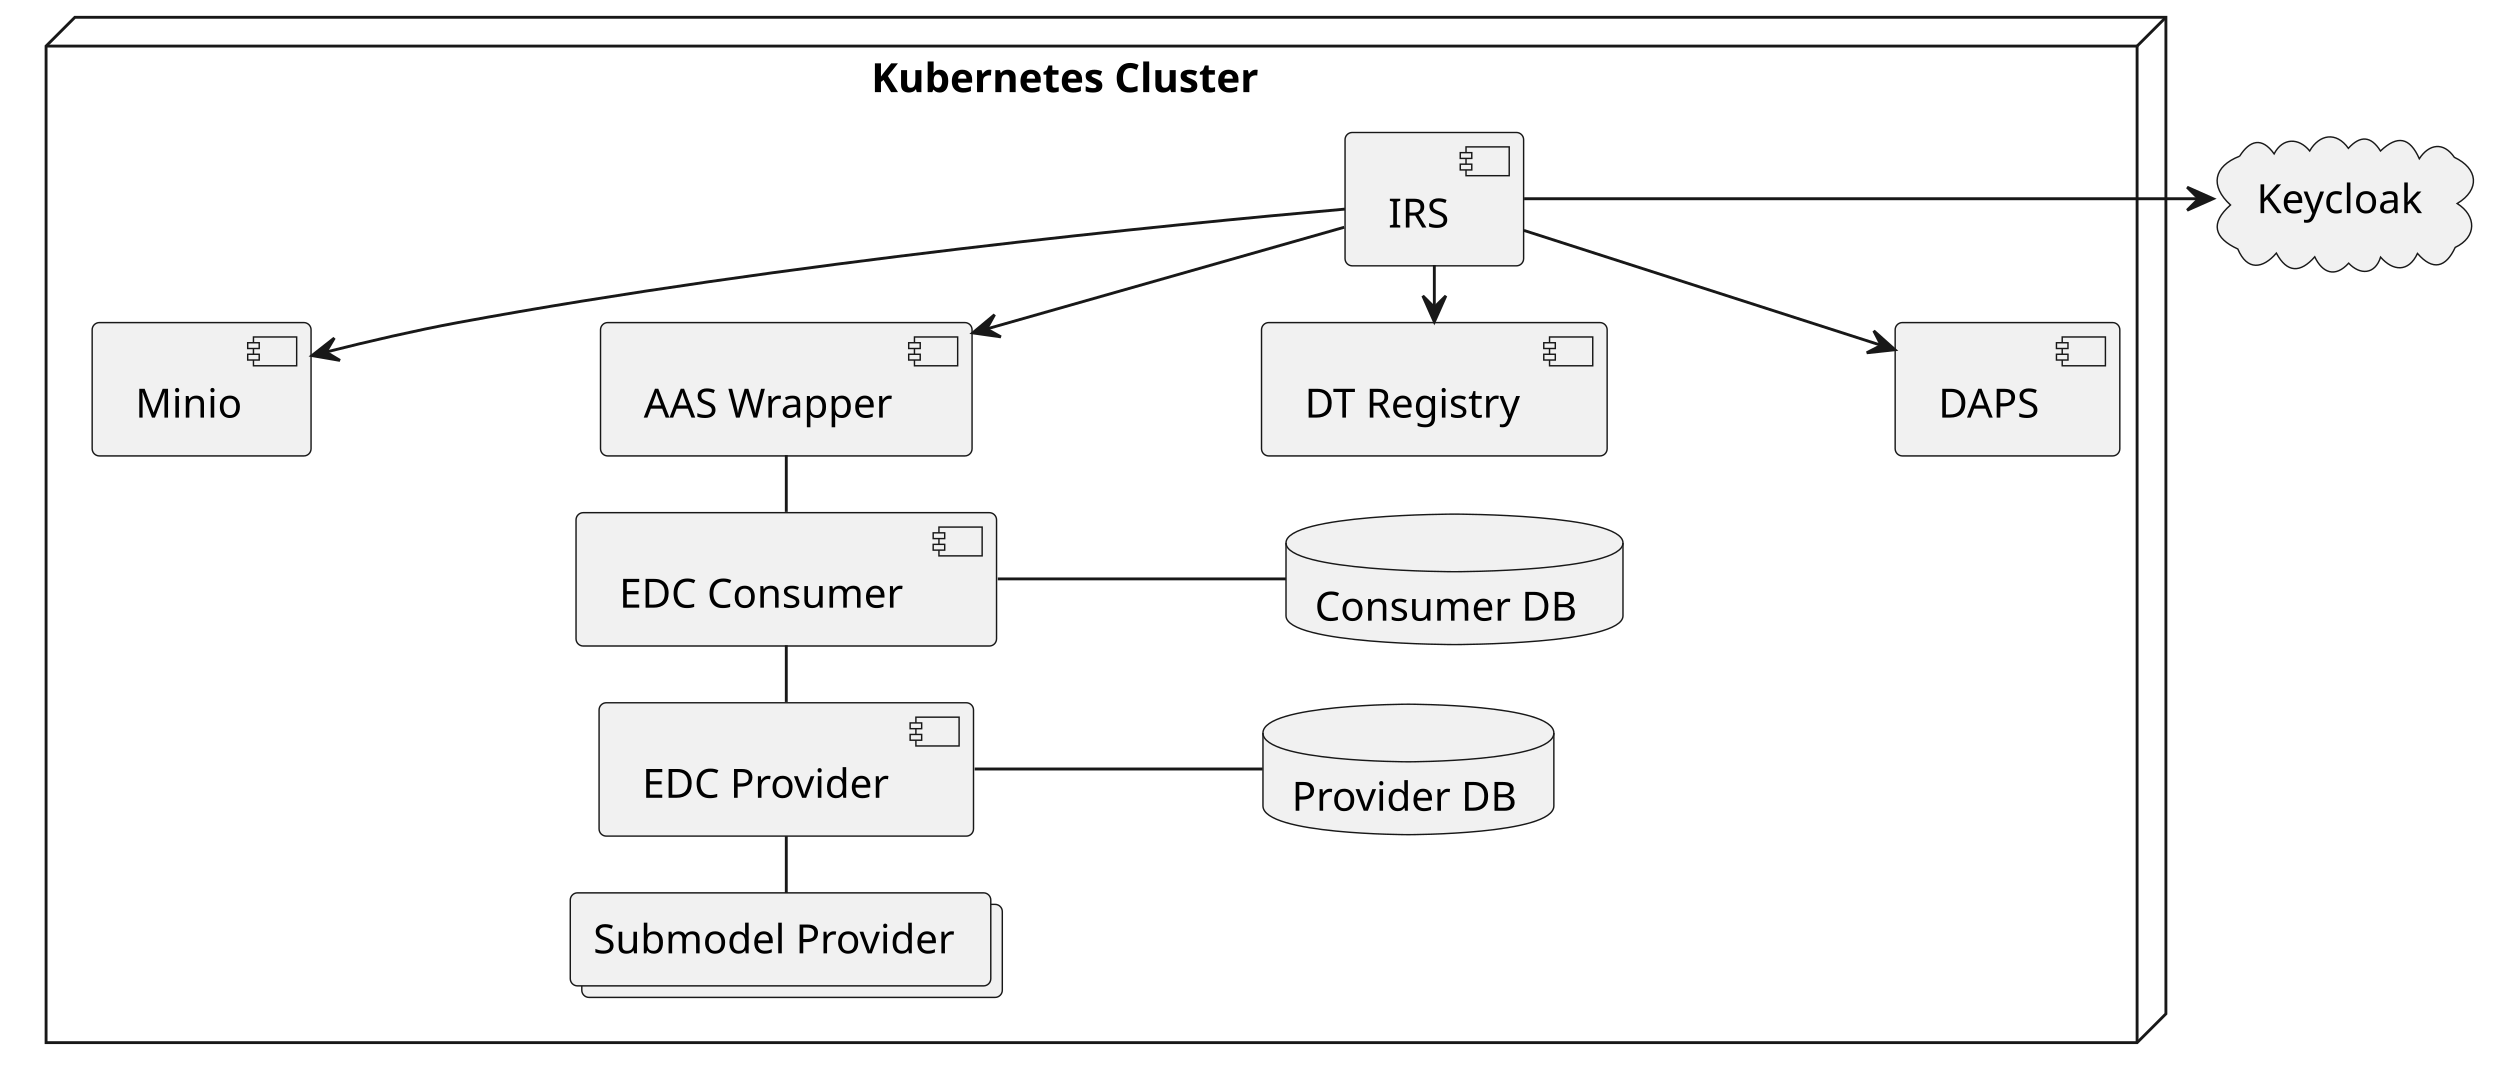
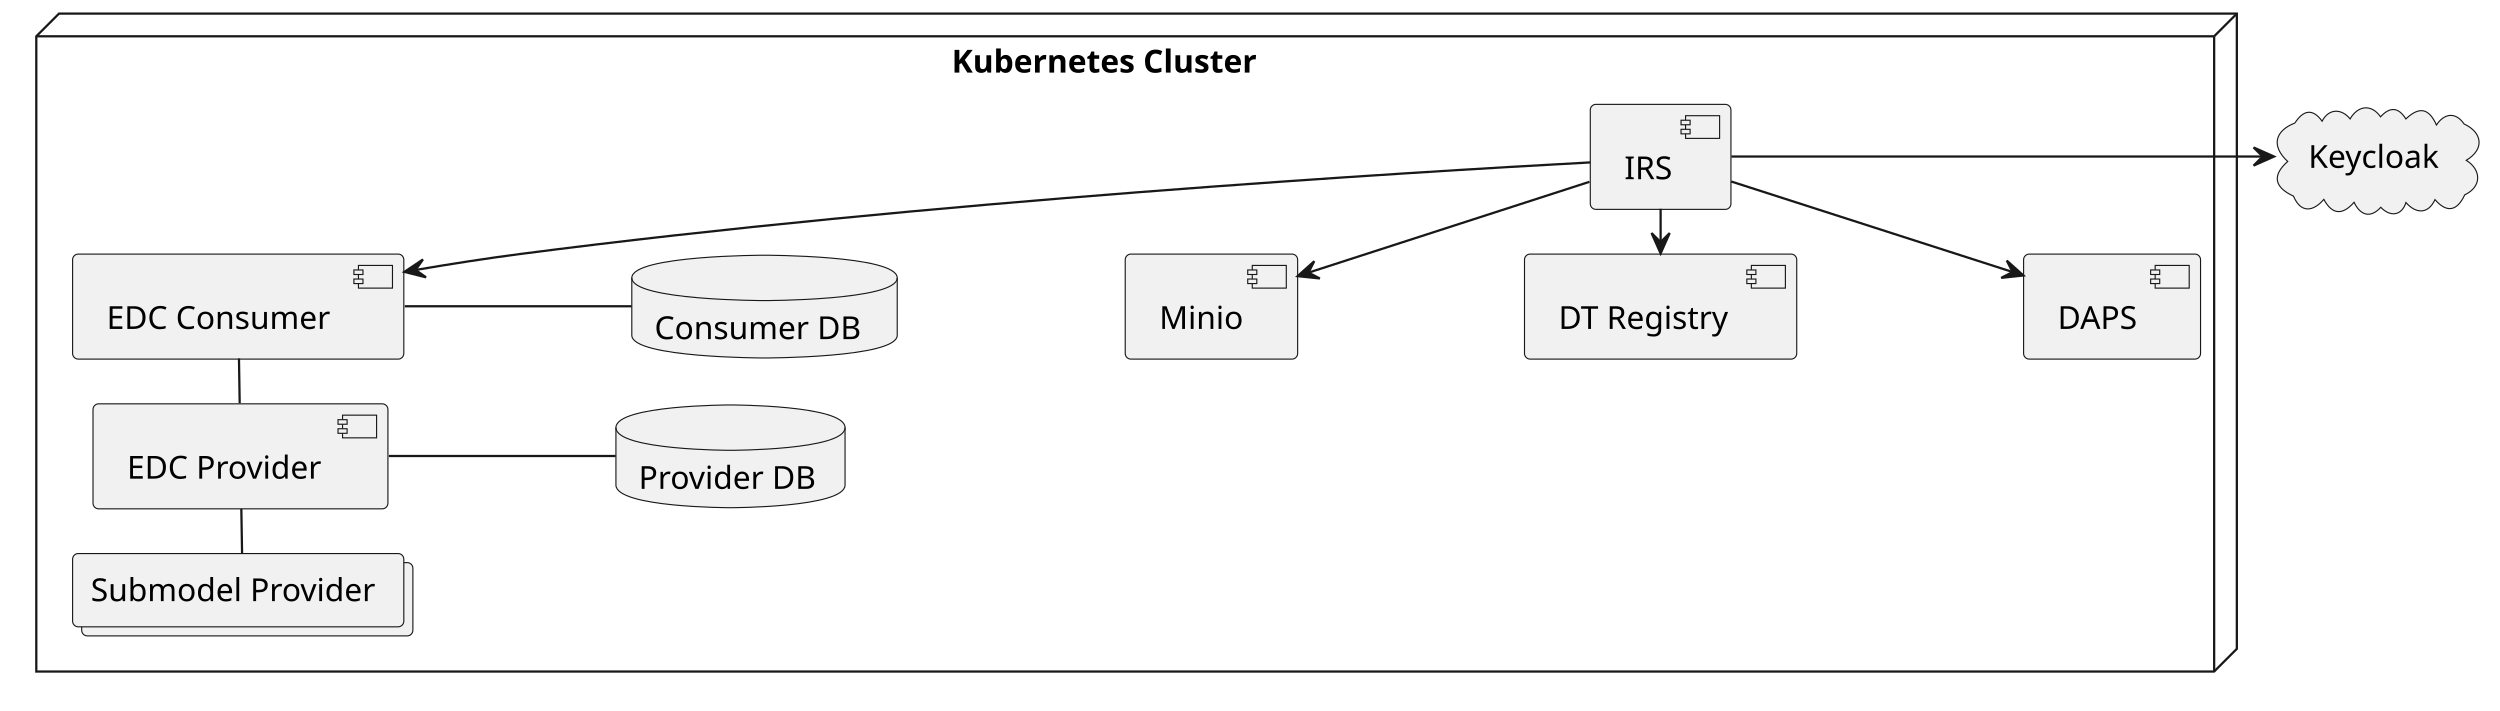
- <svg xmlns="http://www.w3.org/2000/svg" contentStyleType="text/css" height="379px" preserveAspectRatio="none" style="width:868px;height:379px;background:#FFFFFF;" version="1.1" viewBox="0 0 868 379" width="868px" zoomAndPan="magnify">
+ <svg xmlns="http://www.w3.org/2000/svg" contentStyleType="text/css" height="313px" preserveAspectRatio="none" style="width:1102px;height:313px;background:#FFFFFF;" version="1.1" viewBox="0 0 1102 313" width="1102px" zoomAndPan="magnify">
  <defs />
  <g>
    <g id="cluster_k8s">
-       <polygon points="16,16,26,6,752,6,752,352,742,362,16,362,16,16" style="stroke:#181818;stroke-width:1.0;fill:none;" />
-       <line style="stroke:#181818;stroke-width:1.0;fill:none;" x1="742" x2="752" y1="16" y2="6" />
-       <line style="stroke:#181818;stroke-width:1.0;fill:none;" x1="16" x2="742" y1="16" y2="16" />
-       <line style="stroke:#181818;stroke-width:1.0;fill:none;" x1="742" x2="742" y1="16" y2="362" />
-       <text fill="#000000" font-family="sans-serif" font-size="14" font-weight="bold" lengthAdjust="spacing" textLength="155" x="302.5" y="31.995">Kubernetes Cluster</text>
+       <polygon points="16,16,26,6,986,6,986,286,976,296,16,296,16,16" style="stroke:#181818;stroke-width:1.0;fill:none;" />
+       <line style="stroke:#181818;stroke-width:1.0;fill:none;" x1="976" x2="986" y1="16" y2="6" />
+       <line style="stroke:#181818;stroke-width:1.0;fill:none;" x1="16" x2="976" y1="16" y2="16" />
+       <line style="stroke:#181818;stroke-width:1.0;fill:none;" x1="976" x2="976" y1="16" y2="296" />
+       <text fill="#000000" font-family="sans-serif" font-size="14" font-weight="bold" lengthAdjust="spacing" textLength="155" x="419.5" y="31.995">Kubernetes Cluster</text>
    </g>
    <g id="elem_IRS">
-       <rect fill="#F1F1F1" height="46.297" rx="2.5" ry="2.5" style="stroke:#181818;stroke-width:0.5;" width="62" x="467" y="46" />
-       <rect fill="#F1F1F1" height="10" style="stroke:#181818;stroke-width:0.5;" width="15" x="509" y="51" />
-       <rect fill="#F1F1F1" height="2" style="stroke:#181818;stroke-width:0.5;" width="4" x="507" y="53" />
-       <rect fill="#F1F1F1" height="2" style="stroke:#181818;stroke-width:0.5;" width="4" x="507" y="57" />
-       <text fill="#000000" font-family="sans-serif" font-size="14" lengthAdjust="spacing" textLength="22" x="482" y="78.995">IRS</text>
+       <rect fill="#F1F1F1" height="46.297" rx="2.5" ry="2.5" style="stroke:#181818;stroke-width:0.5;" width="62" x="701" y="46" />
+       <rect fill="#F1F1F1" height="10" style="stroke:#181818;stroke-width:0.5;" width="15" x="743" y="51" />
+       <rect fill="#F1F1F1" height="2" style="stroke:#181818;stroke-width:0.5;" width="4" x="741" y="53" />
+       <rect fill="#F1F1F1" height="2" style="stroke:#181818;stroke-width:0.5;" width="4" x="741" y="57" />
+       <text fill="#000000" font-family="sans-serif" font-size="14" lengthAdjust="spacing" textLength="22" x="716" y="78.995">IRS</text>
    </g>
    <g id="elem_Minio">
-       <rect fill="#F1F1F1" height="46.297" rx="2.5" ry="2.5" style="stroke:#181818;stroke-width:0.5;" width="76" x="32" y="112" />
-       <rect fill="#F1F1F1" height="10" style="stroke:#181818;stroke-width:0.5;" width="15" x="88" y="117" />
-       <rect fill="#F1F1F1" height="2" style="stroke:#181818;stroke-width:0.5;" width="4" x="86" y="119" />
-       <rect fill="#F1F1F1" height="2" style="stroke:#181818;stroke-width:0.5;" width="4" x="86" y="123" />
-       <text fill="#000000" font-family="sans-serif" font-size="14" lengthAdjust="spacing" textLength="36" x="47" y="144.995">Minio</text>
-     </g>
-     <g id="elem_aasw">
-       <rect fill="#F1F1F1" height="46.297" rx="2.5" ry="2.5" style="stroke:#181818;stroke-width:0.5;" width="129" x="208.5" y="112" />
-       <rect fill="#F1F1F1" height="10" style="stroke:#181818;stroke-width:0.5;" width="15" x="317.5" y="117" />
-       <rect fill="#F1F1F1" height="2" style="stroke:#181818;stroke-width:0.5;" width="4" x="315.5" y="119" />
-       <rect fill="#F1F1F1" height="2" style="stroke:#181818;stroke-width:0.5;" width="4" x="315.5" y="123" />
-       <text fill="#000000" font-family="sans-serif" font-size="14" lengthAdjust="spacing" textLength="89" x="223.5" y="144.995">AAS Wrapper</text>
+       <rect fill="#F1F1F1" height="46.297" rx="2.5" ry="2.5" style="stroke:#181818;stroke-width:0.5;" width="76" x="496" y="112" />
+       <rect fill="#F1F1F1" height="10" style="stroke:#181818;stroke-width:0.5;" width="15" x="552" y="117" />
+       <rect fill="#F1F1F1" height="2" style="stroke:#181818;stroke-width:0.5;" width="4" x="550" y="119" />
+       <rect fill="#F1F1F1" height="2" style="stroke:#181818;stroke-width:0.5;" width="4" x="550" y="123" />
+       <text fill="#000000" font-family="sans-serif" font-size="14" lengthAdjust="spacing" textLength="36" x="511" y="144.995">Minio</text>
    </g>
    <g id="elem_dtr">
-       <rect fill="#F1F1F1" height="46.297" rx="2.5" ry="2.5" style="stroke:#181818;stroke-width:0.5;" width="120" x="438" y="112" />
-       <rect fill="#F1F1F1" height="10" style="stroke:#181818;stroke-width:0.5;" width="15" x="538" y="117" />
-       <rect fill="#F1F1F1" height="2" style="stroke:#181818;stroke-width:0.5;" width="4" x="536" y="119" />
-       <rect fill="#F1F1F1" height="2" style="stroke:#181818;stroke-width:0.5;" width="4" x="536" y="123" />
-       <text fill="#000000" font-family="sans-serif" font-size="14" lengthAdjust="spacing" textLength="80" x="453" y="144.995">DT Registry</text>
+       <rect fill="#F1F1F1" height="46.297" rx="2.5" ry="2.5" style="stroke:#181818;stroke-width:0.5;" width="120" x="672" y="112" />
+       <rect fill="#F1F1F1" height="10" style="stroke:#181818;stroke-width:0.5;" width="15" x="772" y="117" />
+       <rect fill="#F1F1F1" height="2" style="stroke:#181818;stroke-width:0.5;" width="4" x="770" y="119" />
+       <rect fill="#F1F1F1" height="2" style="stroke:#181818;stroke-width:0.5;" width="4" x="770" y="123" />
+       <text fill="#000000" font-family="sans-serif" font-size="14" lengthAdjust="spacing" textLength="80" x="687" y="144.995">DT Registry</text>
    </g>
    <g id="elem_consumer">
-       <rect fill="#F1F1F1" height="46.297" rx="2.5" ry="2.5" style="stroke:#181818;stroke-width:0.5;" width="146" x="200" y="178" />
-       <rect fill="#F1F1F1" height="10" style="stroke:#181818;stroke-width:0.5;" width="15" x="326" y="183" />
-       <rect fill="#F1F1F1" height="2" style="stroke:#181818;stroke-width:0.5;" width="4" x="324" y="185" />
-       <rect fill="#F1F1F1" height="2" style="stroke:#181818;stroke-width:0.5;" width="4" x="324" y="189" />
-       <text fill="#000000" font-family="sans-serif" font-size="14" lengthAdjust="spacing" textLength="106" x="215" y="210.995">EDC Consumer</text>
+       <rect fill="#F1F1F1" height="46.297" rx="2.5" ry="2.5" style="stroke:#181818;stroke-width:0.5;" width="146" x="32" y="112" />
+       <rect fill="#F1F1F1" height="10" style="stroke:#181818;stroke-width:0.5;" width="15" x="158" y="117" />
+       <rect fill="#F1F1F1" height="2" style="stroke:#181818;stroke-width:0.5;" width="4" x="156" y="119" />
+       <rect fill="#F1F1F1" height="2" style="stroke:#181818;stroke-width:0.5;" width="4" x="156" y="123" />
+       <text fill="#000000" font-family="sans-serif" font-size="14" lengthAdjust="spacing" textLength="106" x="47" y="144.995">EDC Consumer</text>
    </g>
    <g id="elem_provider">
-       <rect fill="#F1F1F1" height="46.297" rx="2.5" ry="2.5" style="stroke:#181818;stroke-width:0.5;" width="130" x="208" y="244" />
-       <rect fill="#F1F1F1" height="10" style="stroke:#181818;stroke-width:0.5;" width="15" x="318" y="249" />
-       <rect fill="#F1F1F1" height="2" style="stroke:#181818;stroke-width:0.5;" width="4" x="316" y="251" />
-       <rect fill="#F1F1F1" height="2" style="stroke:#181818;stroke-width:0.5;" width="4" x="316" y="255" />
-       <text fill="#000000" font-family="sans-serif" font-size="14" lengthAdjust="spacing" textLength="90" x="223" y="276.995">EDC Provider</text>
+       <rect fill="#F1F1F1" height="46.297" rx="2.5" ry="2.5" style="stroke:#181818;stroke-width:0.5;" width="130" x="41" y="178" />
+       <rect fill="#F1F1F1" height="10" style="stroke:#181818;stroke-width:0.5;" width="15" x="151" y="183" />
+       <rect fill="#F1F1F1" height="2" style="stroke:#181818;stroke-width:0.5;" width="4" x="149" y="185" />
+       <rect fill="#F1F1F1" height="2" style="stroke:#181818;stroke-width:0.5;" width="4" x="149" y="189" />
+       <text fill="#000000" font-family="sans-serif" font-size="14" lengthAdjust="spacing" textLength="90" x="56" y="210.995">EDC Provider</text>
    </g>
    <g id="elem_cdb">
-       <path d="M446.5,188.5 C446.5,178.5 505,178.5 505,178.5 C505,178.5 563.5,178.5 563.5,188.5 L563.5,213.797 C563.5,223.797 505,223.797 505,223.797 C505,223.797 446.5,223.797 446.5,213.797 L446.5,188.5 " fill="#F1F1F1" style="stroke:#181818;stroke-width:0.5;" />
-       <path d="M446.5,188.5 C446.5,198.5 505,198.5 505,198.5 C505,198.5 563.5,198.5 563.5,188.5 " fill="none" style="stroke:#181818;stroke-width:0.5;" />
-       <text fill="#000000" font-family="sans-serif" font-size="14" lengthAdjust="spacing" textLength="97" x="456.5" y="215.495">Consumer DB</text>
+       <path d="M278.5,122.5 C278.5,112.5 337,112.5 337,112.5 C337,112.5 395.5,112.5 395.5,122.5 L395.5,147.797 C395.5,157.797 337,157.797 337,157.797 C337,157.797 278.5,157.797 278.5,147.797 L278.5,122.5 " fill="#F1F1F1" style="stroke:#181818;stroke-width:0.5;" />
+       <path d="M278.5,122.5 C278.5,132.5 337,132.5 337,132.5 C337,132.5 395.5,132.5 395.5,122.5 " fill="none" style="stroke:#181818;stroke-width:0.5;" />
+       <text fill="#000000" font-family="sans-serif" font-size="14" lengthAdjust="spacing" textLength="97" x="288.5" y="149.495">Consumer DB</text>
    </g>
    <g id="elem_pdb">
-       <path d="M438.5,254.5 C438.5,244.5 489,244.5 489,244.5 C489,244.5 539.5,244.5 539.5,254.5 L539.5,279.797 C539.5,289.797 489,289.797 489,289.797 C489,289.797 438.5,289.797 438.5,279.797 L438.5,254.5 " fill="#F1F1F1" style="stroke:#181818;stroke-width:0.5;" />
-       <path d="M438.5,254.5 C438.5,264.5 489,264.5 489,264.5 C489,264.5 539.5,264.5 539.5,254.5 " fill="none" style="stroke:#181818;stroke-width:0.5;" />
-       <text fill="#000000" font-family="sans-serif" font-size="14" lengthAdjust="spacing" textLength="81" x="448.5" y="281.495">Provider DB</text>
+       <path d="M271.5,188.5 C271.5,178.5 322,178.5 322,178.5 C322,178.5 372.5,178.5 372.5,188.5 L372.5,213.797 C372.5,223.797 322,223.797 322,223.797 C322,223.797 271.5,223.797 271.5,213.797 L271.5,188.5 " fill="#F1F1F1" style="stroke:#181818;stroke-width:0.5;" />
+       <path d="M271.5,188.5 C271.5,198.5 322,198.5 322,198.5 C322,198.5 372.5,198.5 372.5,188.5 " fill="none" style="stroke:#181818;stroke-width:0.5;" />
+       <text fill="#000000" font-family="sans-serif" font-size="14" lengthAdjust="spacing" textLength="81" x="281.5" y="215.495">Provider DB</text>
    </g>
    <g id="elem_daps">
-       <rect fill="#F1F1F1" height="46.297" rx="2.5" ry="2.5" style="stroke:#181818;stroke-width:0.5;" width="78" x="658" y="112" />
-       <rect fill="#F1F1F1" height="10" style="stroke:#181818;stroke-width:0.5;" width="15" x="716" y="117" />
-       <rect fill="#F1F1F1" height="2" style="stroke:#181818;stroke-width:0.5;" width="4" x="714" y="119" />
-       <rect fill="#F1F1F1" height="2" style="stroke:#181818;stroke-width:0.5;" width="4" x="714" y="123" />
-       <text fill="#000000" font-family="sans-serif" font-size="14" lengthAdjust="spacing" textLength="38" x="673" y="144.995">DAPS</text>
+       <rect fill="#F1F1F1" height="46.297" rx="2.5" ry="2.5" style="stroke:#181818;stroke-width:0.5;" width="78" x="892" y="112" />
+       <rect fill="#F1F1F1" height="10" style="stroke:#181818;stroke-width:0.5;" width="15" x="950" y="117" />
+       <rect fill="#F1F1F1" height="2" style="stroke:#181818;stroke-width:0.5;" width="4" x="948" y="119" />
+       <rect fill="#F1F1F1" height="2" style="stroke:#181818;stroke-width:0.5;" width="4" x="948" y="123" />
+       <text fill="#000000" font-family="sans-serif" font-size="14" lengthAdjust="spacing" textLength="38" x="907" y="144.995">DAPS</text>
    </g>
    <g id="elem_submodel">
-       <rect fill="#F1F1F1" height="32.297" rx="2.5" ry="2.5" style="stroke:#181818;stroke-width:0.5;" width="146" x="202" y="314" />
-       <rect fill="#F1F1F1" height="32.297" rx="2.5" ry="2.5" style="stroke:#181818;stroke-width:0.5;" width="146" x="198" y="310" />
-       <text fill="#000000" font-family="sans-serif" font-size="14" lengthAdjust="spacing" textLength="130" x="206" y="330.995">Submodel Provider</text>
+       <rect fill="#F1F1F1" height="32.297" rx="2.5" ry="2.5" style="stroke:#181818;stroke-width:0.5;" width="146" x="36" y="248" />
+       <rect fill="#F1F1F1" height="32.297" rx="2.5" ry="2.5" style="stroke:#181818;stroke-width:0.5;" width="146" x="32" y="244" />
+       <text fill="#000000" font-family="sans-serif" font-size="14" lengthAdjust="spacing" textLength="130" x="40" y="264.995">Submodel Provider</text>
    </g>
    <g id="elem_Keycloak">
-       <path d="M777.602,54.227 C781.093,48.742 785.308,47.429 789.574,53.419 C792.526,47.756 798.122,47.741 801.923,52.403 C805.284,46.584 811.197,45.612 815.354,51.49 C819.474,46.977 823.202,47.147 826.505,52.421 C832.421,46.825 836.668,47.646 839.984,55.105 C843.348,49.973 848.381,49.14 852.159,54.63 C860.372,58.469 861.231,65.826 853.141,70.663 C859.88,74.917 860.03,82.303 852.447,85.904 C849.213,92.891 844.69,94.159 839.35,88.003 C836.232,94.664 830.811,94.154 826.542,89.282 C824.593,95.428 819.351,95.531 815.456,91.376 C810.785,96.511 806.334,94.791 803.678,89.17 C798.709,94.84 794.101,94.856 790.351,87.885 C785.697,93.319 780.216,94.161 776.967,86.454 C768.764,82.67 767.21,77.519 774.425,71.171 C767.226,64.594 768.498,57.748 777.602,54.227 " fill="#F1F1F1" style="stroke:#181818;stroke-width:0.5;" />
-       <text fill="#000000" font-family="sans-serif" font-size="14" lengthAdjust="spacing" textLength="61" x="783.5" y="73.995">Keycloak</text>
+       <path d="M1011.602,54.227 C1015.093,48.742 1019.308,47.429 1023.574,53.419 C1026.526,47.756 1032.122,47.741 1035.923,52.403 C1039.284,46.584 1045.197,45.612 1049.354,51.49 C1053.474,46.977 1057.202,47.147 1060.505,52.421 C1066.421,46.825 1070.668,47.646 1073.984,55.105 C1077.348,49.973 1082.381,49.14 1086.159,54.63 C1094.372,58.469 1095.231,65.826 1087.141,70.663 C1093.88,74.917 1094.03,82.303 1086.447,85.904 C1083.213,92.891 1078.69,94.159 1073.35,88.003 C1070.232,94.664 1064.811,94.154 1060.542,89.282 C1058.593,95.428 1053.351,95.531 1049.456,91.376 C1044.785,96.511 1040.334,94.791 1037.678,89.17 C1032.709,94.84 1028.101,94.856 1024.351,87.885 C1019.697,93.319 1014.216,94.161 1010.967,86.454 C1002.764,82.67 1001.21,77.519 1008.425,71.171 C1001.226,64.594 1002.498,57.748 1011.602,54.227 " fill="#F1F1F1" style="stroke:#181818;stroke-width:0.5;" />
+       <text fill="#000000" font-family="sans-serif" font-size="14" lengthAdjust="spacing" textLength="61" x="1017.5" y="73.995">Keycloak</text>
    </g>
    <g id="link_IRS_Minio">
-       <path d="M466.96,72.6 C407.07,77.89 271.55,91.19 159,112 C144.08,114.76 127.94,118.51 113.55,122.14 " fill="none" id="IRS-to-Minio" style="stroke:#181818;stroke-width:1.0;" />
-       <polygon fill="#181818" points="108.33,123.46,118.036,125.131,113.177,122.234,116.074,117.375,108.33,123.46" style="stroke:#181818;stroke-width:1.0;" />
+       <path d="M700.63,80.14 C667.23,90.94 614.17,108.09 576.92,120.13 " fill="none" id="IRS-to-Minio" style="stroke:#181818;stroke-width:1.0;" />
+       <polygon fill="#181818" points="572,121.72,581.795,122.748,576.756,120.177,579.327,115.139,572,121.72" style="stroke:#181818;stroke-width:1.0;" />
    </g>
-     <g id="link_IRS_aasw">
-       <path d="M466.71,78.9 C434.81,87.98 384.23,102.36 342.76,114.16 " fill="none" id="IRS-to-aasw" style="stroke:#181818;stroke-width:1.0;" />
-       <polygon fill="#181818" points="337.75,115.58,347.502,116.961,342.559,114.21,345.31,109.267,337.75,115.58" style="stroke:#181818;stroke-width:1.0;" />
+     <g id="link_IRS_consumer">
+       <path d="M700.99,71.59 C622,75.86 406.92,88.84 229,112 C214.2,113.93 198.47,116.39 183.36,118.97 " fill="none" id="IRS-to-consumer" style="stroke:#181818;stroke-width:1.0;" />
+       <polygon fill="#181818" points="178.26,119.85,187.812,122.249,183.186,118.993,186.441,114.367,178.26,119.85" style="stroke:#181818;stroke-width:1.0;" />
    </g>
    <g id="link_IRS_dtr">
-       <path d="M498,92.03 C498,96.7 498,101.69 498,106.53 " fill="none" id="IRS-to-dtr" style="stroke:#181818;stroke-width:1.0;" />
-       <polygon fill="#181818" points="498,111.72,502,102.72,498,106.72,494,102.72,498,111.72" style="stroke:#181818;stroke-width:1.0;" />
+       <path d="M732,92.03 C732,96.7 732,101.69 732,106.53 " fill="none" id="IRS-to-dtr" style="stroke:#181818;stroke-width:1.0;" />
+       <polygon fill="#181818" points="732,111.72,736,102.72,732,106.72,728,102.72,732,111.72" style="stroke:#181818;stroke-width:1.0;" />
    </g>
    <g id="link_IRS_daps">
-       <path d="M529.09,80 C562.36,90.7 615.4,107.76 652.96,119.84 " fill="none" id="IRS-to-daps" style="stroke:#181818;stroke-width:1.0;" />
-       <polygon fill="#181818" points="657.92,121.43,650.575,114.868,653.16,119.9,648.128,122.485,657.92,121.43" style="stroke:#181818;stroke-width:1.0;" />
-     </g>
-     <g id="link_aasw_consumer">
-       <path d="M273,158.03 C273,164.39 273,171.34 273,177.72 " fill="none" id="aasw-consumer" style="stroke:#181818;stroke-width:1.0;" />
+       <path d="M763.09,80 C796.36,90.7 849.4,107.76 886.96,119.84 " fill="none" id="IRS-to-daps" style="stroke:#181818;stroke-width:1.0;" />
+       <polygon fill="#181818" points="891.92,121.43,884.575,114.868,887.16,119.9,882.128,122.485,891.92,121.43" style="stroke:#181818;stroke-width:1.0;" />
    </g>
    <g id="link_consumer_provider">
-       <path d="M273,224.03 C273,230.39 273,237.34 273,243.72 " fill="none" id="consumer-provider" style="stroke:#181818;stroke-width:1.0;" />
+       <path d="M105.34,158.03 C105.44,164.39 105.55,171.34 105.65,177.72 " fill="none" id="consumer-provider" style="stroke:#181818;stroke-width:1.0;" />
    </g>
    <g id="link_provider_submodel">
-       <path d="M273,290.31 C273,296.83 273,303.86 273,310 " fill="none" id="provider-submodel" style="stroke:#181818;stroke-width:1.0;" />
+       <path d="M106.38,224.31 C106.49,230.83 106.61,237.86 106.71,244 " fill="none" id="provider-submodel" style="stroke:#181818;stroke-width:1.0;" />
    </g>
    <g id="link_consumer_cdb">
-       <path d="M346.41,201 C379.76,201 413.11,201 446.46,201 " fill="none" id="consumer-cdb" style="stroke:#181818;stroke-width:1.0;" />
+       <path d="M178.41,135 C211.76,135 245.11,135 278.46,135 " fill="none" id="consumer-cdb" style="stroke:#181818;stroke-width:1.0;" />
    </g>
    <g id="link_provider_pdb">
-       <path d="M338.39,267 C371.73,267 405.07,267 438.4,267 " fill="none" id="provider-pdb" style="stroke:#181818;stroke-width:1.0;" />
+       <path d="M171.39,201 C204.73,201 238.07,201 271.4,201 " fill="none" id="provider-pdb" style="stroke:#181818;stroke-width:1.0;" />
    </g>
    <g id="link_IRS_Keycloak">
-       <path d="M529.17,69 C607.19,69 685.22,69 763.24,69 " fill="none" id="IRS-to-Keycloak" style="stroke:#181818;stroke-width:1.0;" />
-       <polygon fill="#181818" points="768.38,69,759.38,65,763.38,69,759.38,73,768.38,69" style="stroke:#181818;stroke-width:1.0;" />
+       <path d="M763.17,69 C841.19,69 919.22,69 997.24,69 " fill="none" id="IRS-to-Keycloak" style="stroke:#181818;stroke-width:1.0;" />
+       <polygon fill="#181818" points="1002.38,69,993.38,65,997.38,69,993.38,73,1002.38,69" style="stroke:#181818;stroke-width:1.0;" />
    </g>
  </g>
</svg>
